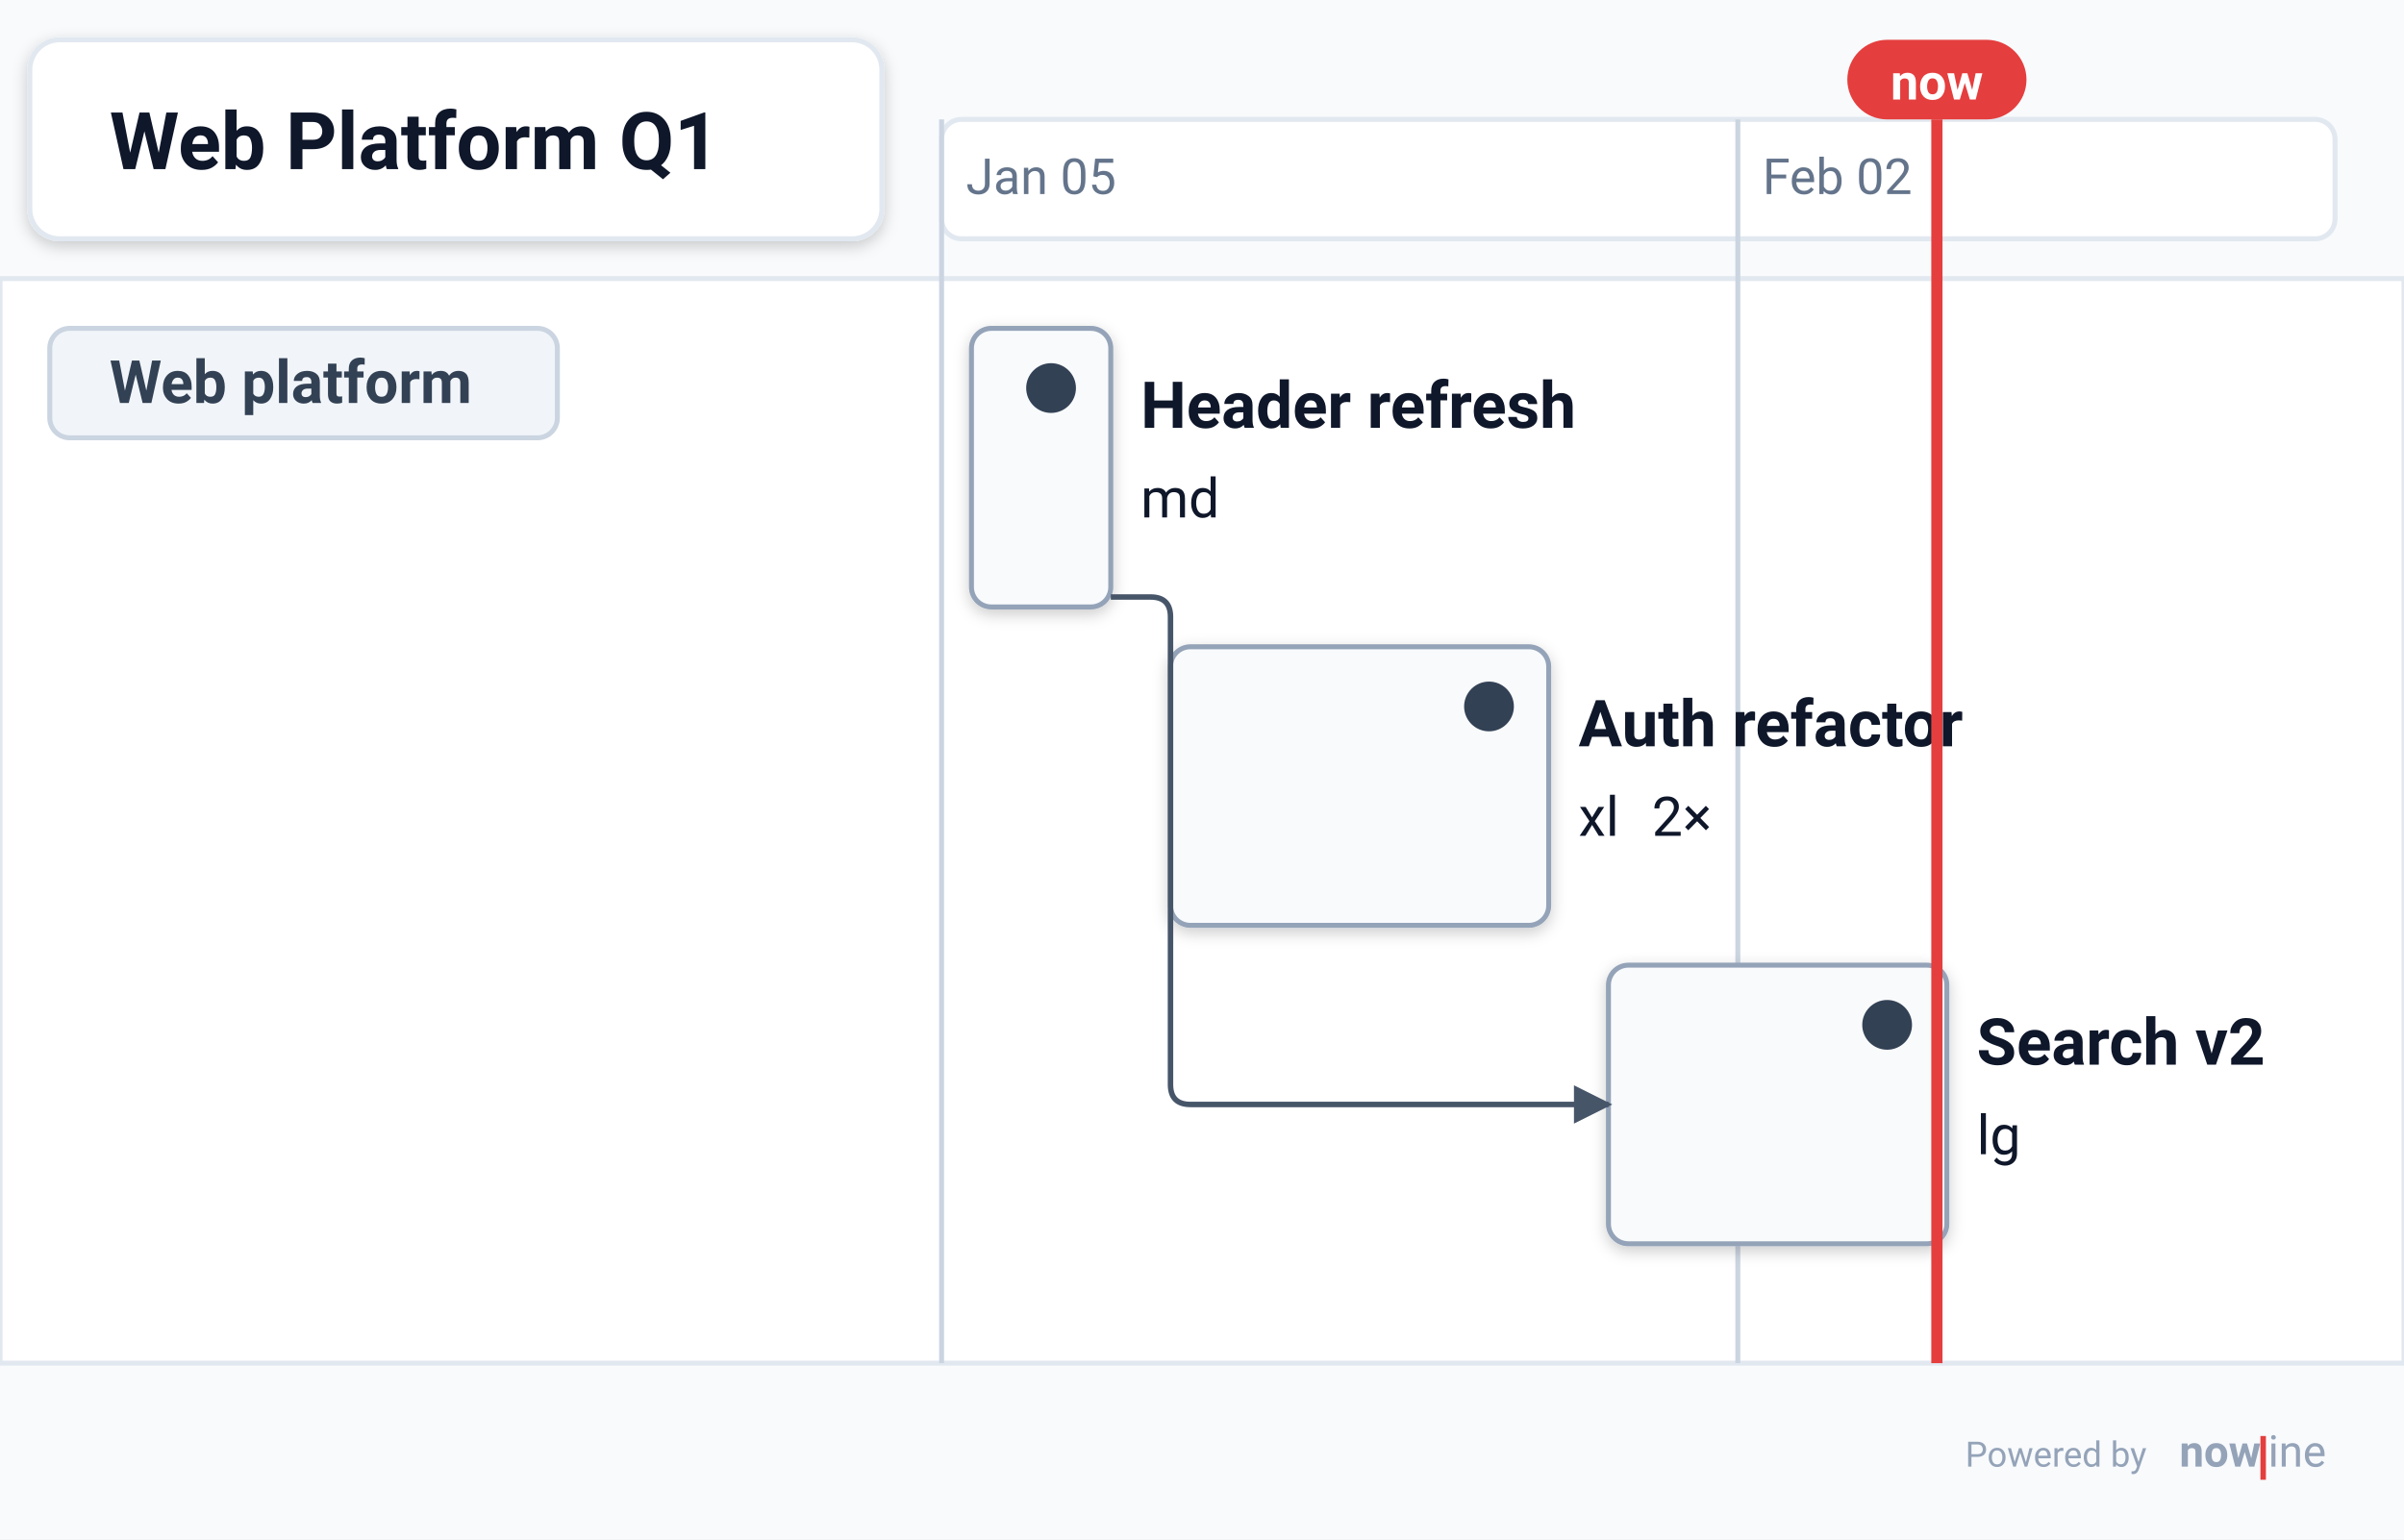
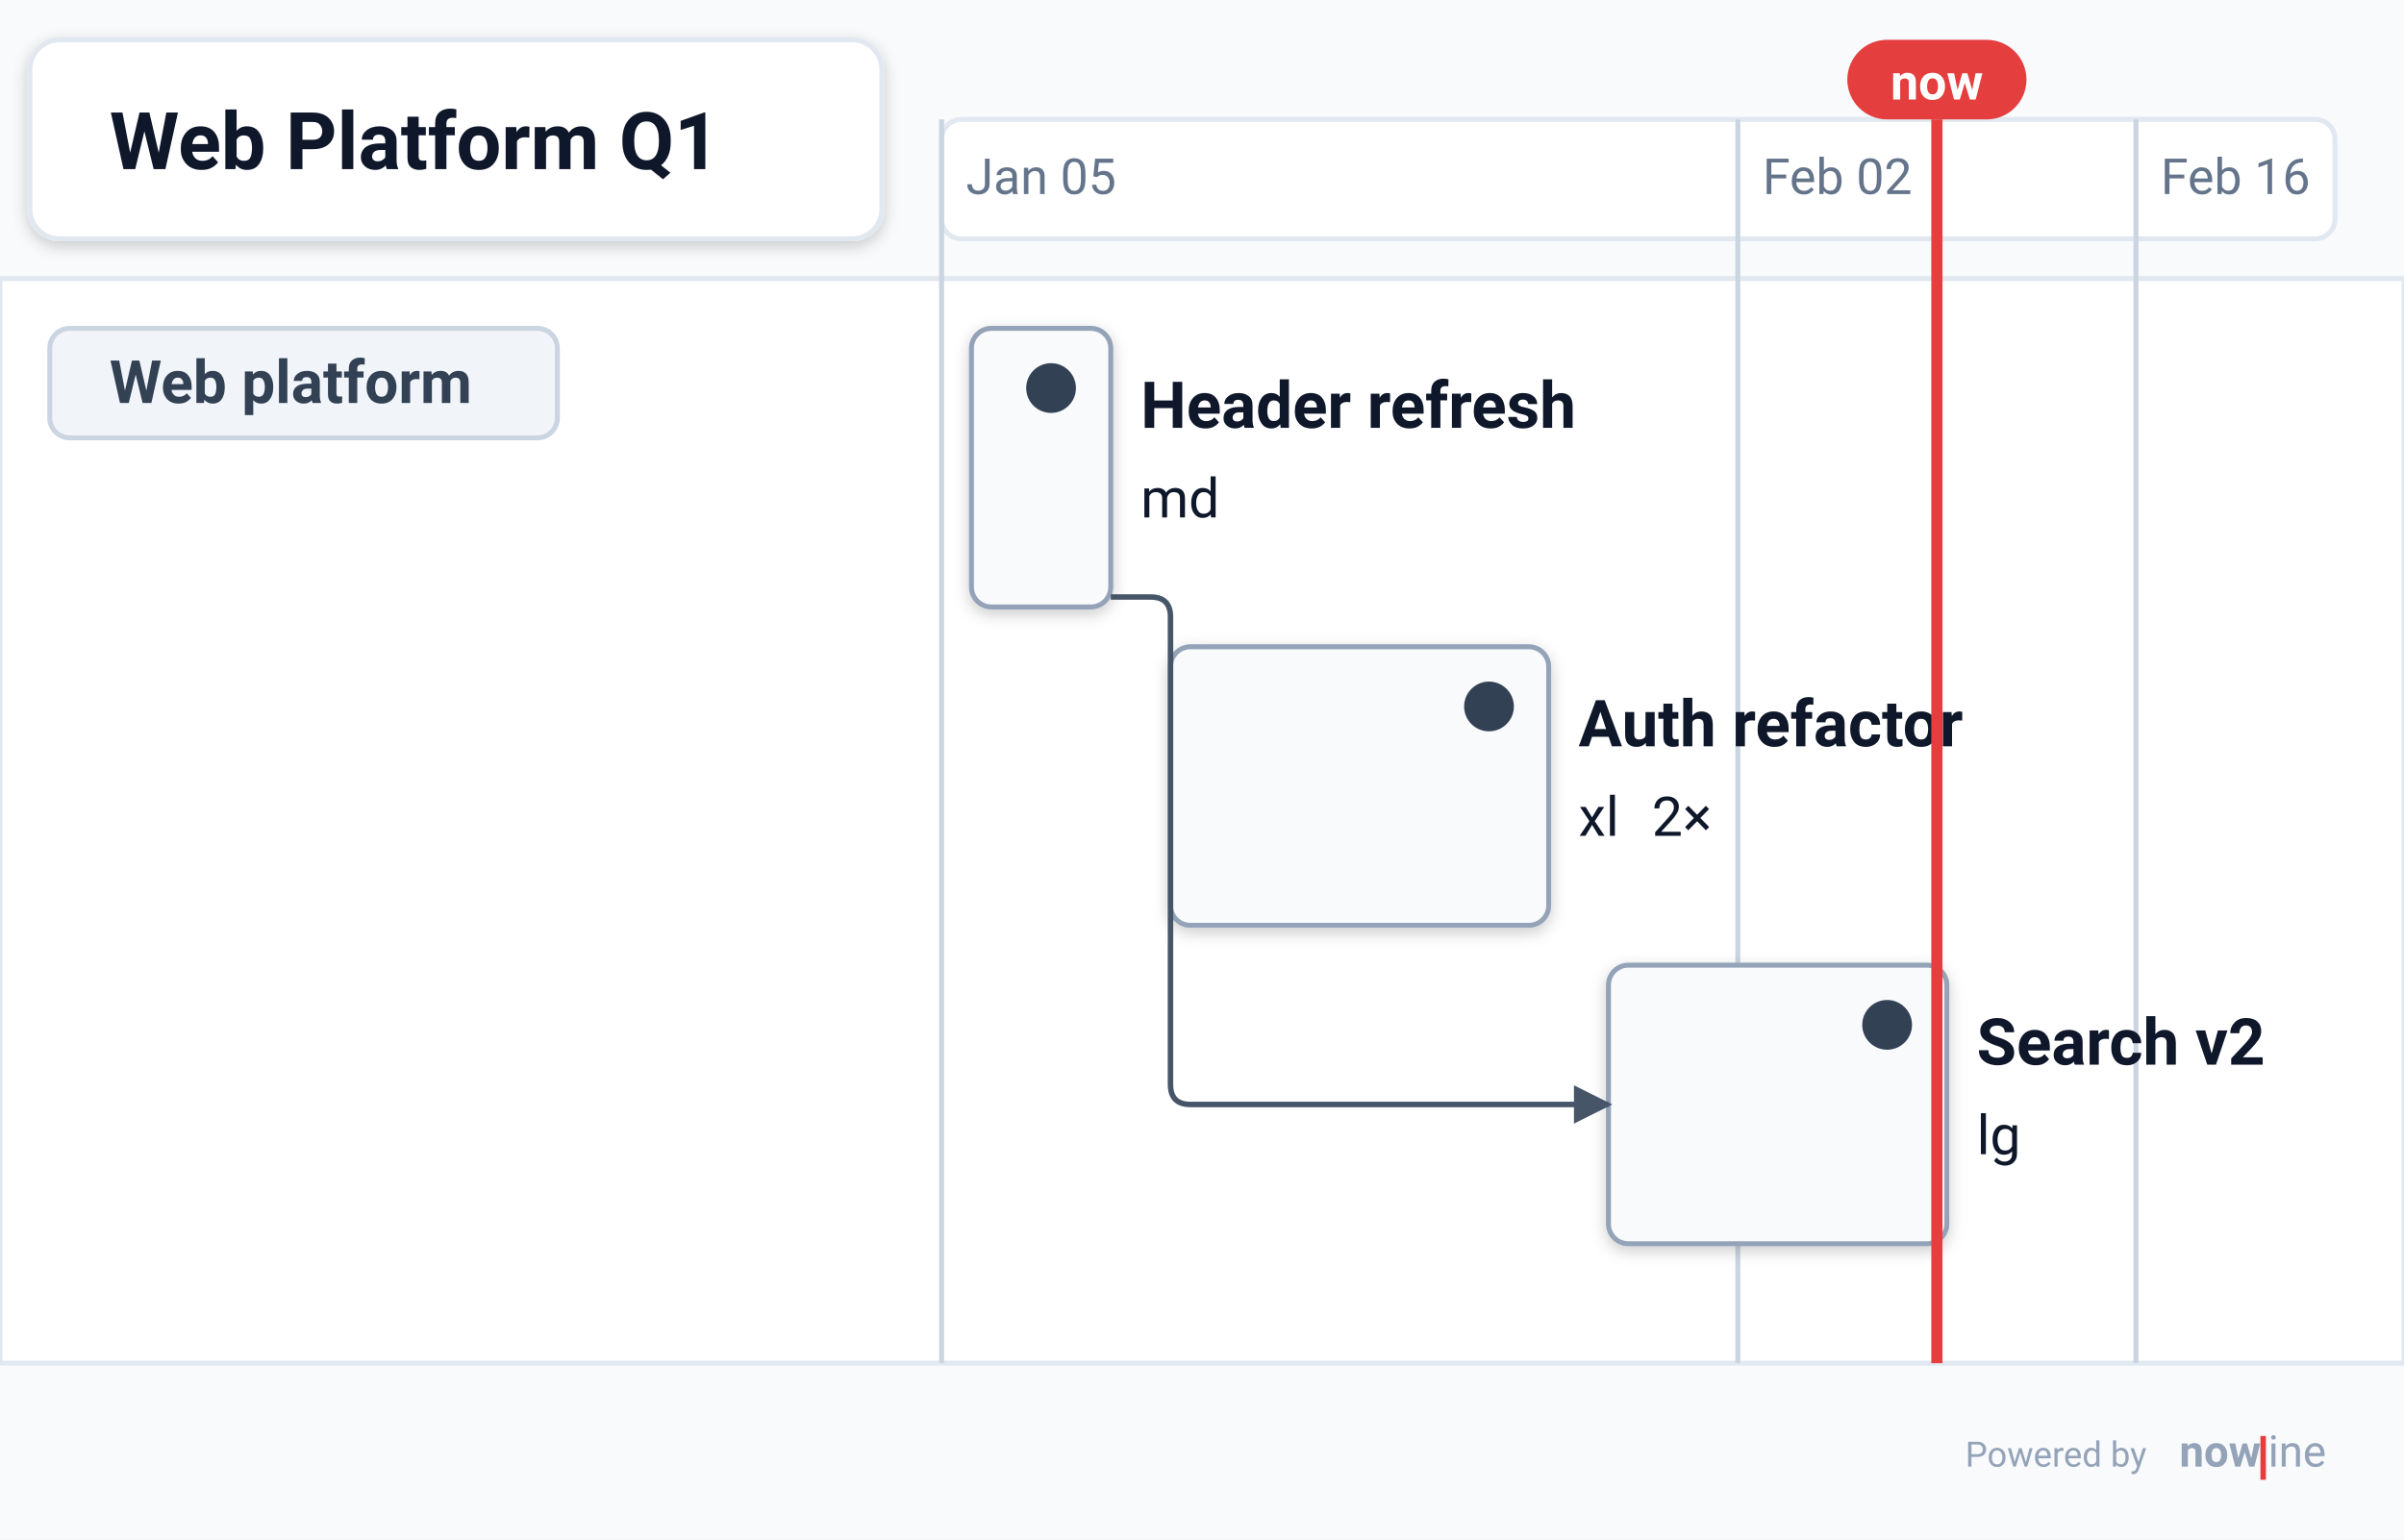
<svg xmlns="http://www.w3.org/2000/svg" data-generator="nowline" data-theme="light" height="309.44" viewBox="0 0 483.06 309.44" width="483.06">
  <defs>
    <filter height="200%" id="nl-0-root-shadow-subtle" width="200%" x="-50%" y="-50%">
      <feGaussianBlur in="SourceAlpha" stdDeviation="1.5" />
      <feOffset dx="0" dy="1" result="offsetblur" />
      <feComponentTransfer>
        <feFuncA type="linear" slope="0.2" />
      </feComponentTransfer>
      <feMerge>
        <feMergeNode />
        <feMergeNode in="SourceGraphic" />
      </feMerge>
    </filter>
    <filter height="200%" id="nl-0-root-shadow-soft" width="200%" x="-50%" y="-50%">
      <feGaussianBlur in="SourceAlpha" stdDeviation="5" />
      <feOffset dx="0" dy="3" result="offsetblur" />
      <feComponentTransfer>
        <feFuncA type="linear" slope="0.3" />
      </feComponentTransfer>
      <feMerge>
        <feMergeNode />
        <feMergeNode in="SourceGraphic" />
      </feMerge>
    </filter>
    <filter height="200%" id="nl-0-root-shadow-hard" width="200%" x="-50%" y="-50%">
      <feGaussianBlur in="SourceAlpha" stdDeviation="0" />
      <feOffset dx="2" dy="2" result="offsetblur" />
      <feComponentTransfer>
        <feFuncA type="linear" slope="0.45" />
      </feComponentTransfer>
      <feMerge>
        <feMergeNode />
        <feMergeNode in="SourceGraphic" />
      </feMerge>
    </filter>
    <marker id="nl-0-root-arrow" viewBox="0 0 10 10" refX="9" refY="5" markerWidth="7" markerHeight="7" orient="auto">
      <path d="M 0 0 L 10 5 L 0 10 z" fill="#475569" />
    </marker>
    <marker id="nl-0-root-arrow-light" viewBox="0 0 10 10" refX="9" refY="5" markerWidth="7" markerHeight="7" orient="auto">
      <path d="M 0 0 L 10 5 L 0 10 z" fill="#94a3b8" />
    </marker>
    <marker id="nl-0-root-arrow-dark" viewBox="0 0 10 10" refX="9" refY="5" markerWidth="7" markerHeight="7" orient="auto">
      <path d="M 0 0 L 10 5 L 0 10 z" fill="#0f172a" />
    </marker>
  </defs>
  <rect fill="#f8fafc" height="309.44" width="483.06" x="0" y="0" />
  <g data-layer="timeline">
    <rect fill="#ffffff" height="24" rx="4" ry="4" stroke="#e2e8f0" stroke-width="1" width="280" x="189.2" y="24" />
    <text fill="#64748b" font-family="system-ui, -apple-system, &quot;Segoe UI&quot;, Roboto, sans-serif" font-size="10" text-anchor="middle" x="209.2" y="39">Jan 05</text>
    <text fill="#64748b" font-family="system-ui, -apple-system, &quot;Segoe UI&quot;, Roboto, sans-serif" font-size="10" text-anchor="middle" x="369.2" y="39">Feb 02</text>
+     <text fill="#64748b" font-family="system-ui, -apple-system, &quot;Segoe UI&quot;, Roboto, sans-serif" font-size="10" text-anchor="middle" x="449.2" y="39">Feb 16</text>
  </g>
  <g data-id="web" data-layer="swimlane-bg">
    <rect fill="#ffffff" height="218" stroke="#e2e8f0" stroke-width="1" width="483.06" x="0" y="56" />
  </g>
  <g data-layer="grid">
    <line stroke="#cbd5e1" stroke-width="1" x1="189.2" x2="189.2" y1="24" y2="274" />
    <line stroke="#cbd5e1" stroke-width="1" x1="349.2" x2="349.2" y1="24" y2="274" />
+     <line stroke="#cbd5e1" stroke-width="1" x1="429.2" x2="429.2" y1="24" y2="274" />
  </g>
  <g data-id="web" data-layer="swimlane">
    <rect fill="#f1f5f9" height="22" rx="4" ry="4" stroke="#cbd5e1" stroke-width="1" width="102" x="10" y="66" />
    <text fill="#334155" font-family="system-ui, -apple-system, &quot;Segoe UI&quot;, Roboto, sans-serif" font-size="12" font-weight="600" x="22" y="81">Web platform</text>
    <g data-id="header-refresh" data-layer="item">
      <rect fill="#f8fafc" filter="url(#nl-0-root-shadow-subtle)" height="56" rx="4" ry="4" stroke="#94a3b8" stroke-width="1" width="28" x="195.2" y="66" />
      <circle cx="211.2" cy="78" fill="#334155" r="5" />
      <text fill="#0f172a" font-family="system-ui, -apple-system, &quot;Segoe UI&quot;, Roboto, sans-serif" font-size="13" font-weight="600" x="229.2" y="86">Header refresh</text>
      <text fill="#0f172a" font-family="system-ui, -apple-system, &quot;Segoe UI&quot;, Roboto, sans-serif" font-size="11" x="229.2" y="104">md</text>
    </g>
    <g data-id="auth-refactor" data-layer="item">
      <rect fill="#f8fafc" filter="url(#nl-0-root-shadow-subtle)" height="56" rx="4" ry="4" stroke="#94a3b8" stroke-width="1" width="76" x="235.2" y="130" />
      <circle cx="299.2" cy="142" fill="#334155" r="5" />
      <text fill="#0f172a" font-family="system-ui, -apple-system, &quot;Segoe UI&quot;, Roboto, sans-serif" font-size="13" font-weight="600" x="317.2" y="150">Auth refactor</text>
      <text x="317.2" y="168" font-family="system-ui, -apple-system, &quot;Segoe UI&quot;, Roboto, sans-serif" font-size="11" fill="#0f172a">xl<tspan dx="6.6">2×</tspan>
      </text>
    </g>
    <g data-id="search-v2" data-layer="item">
      <rect fill="#f8fafc" filter="url(#nl-0-root-shadow-subtle)" height="56" rx="4" ry="4" stroke="#94a3b8" stroke-width="1" width="68" x="323.2" y="194" />
      <circle cx="379.2" cy="206" fill="#334155" r="5" />
      <text fill="#0f172a" font-family="system-ui, -apple-system, &quot;Segoe UI&quot;, Roboto, sans-serif" font-size="13" font-weight="600" x="397.2" y="214">Search v2</text>
      <text fill="#0f172a" font-family="system-ui, -apple-system, &quot;Segoe UI&quot;, Roboto, sans-serif" font-size="11" x="397.2" y="232">lg</text>
    </g>
  </g>
  <path d="M223.2 120 L231.2 120 Q235.2 120 235.2 124 L235.2 218 Q235.2 222 239.2 222 L323.2 222" fill="none" marker-end="url(#nl-0-root-arrow)" stroke="#475569" stroke-linejoin="round" stroke-width="1.1" />
  <g data-layer="nowline">
    <line stroke="#e53e3e" stroke-width="2.25" x1="389.2" x2="389.2" y1="24" y2="274" />
    <rect fill="#e53e3e" height="16" rx="8" ry="8" width="36" x="371.2" y="8" />
    <text fill="#ffffff" font-family="system-ui, -apple-system, &quot;Segoe UI&quot;, Roboto, sans-serif" font-size="10" font-weight="700" text-anchor="middle" x="389.2" y="20">now</text>
  </g>
  <g data-id="nl-0-root-header" data-layer="header">
    <rect fill="#ffffff" filter="url(#nl-0-root-shadow-subtle)" height="40" rx="6" ry="6" stroke="#e2e8f0" stroke-width="1" width="171.2" x="6" y="8" />
    <text fill="#0f172a" font-family="system-ui, -apple-system, &quot;Segoe UI&quot;, Roboto, sans-serif" font-size="16" font-weight="600" x="22" y="34">Web Platform Q1</text>
  </g>
  <a aria-label="Powered by nowline" href="https://nowline.io" rel="noopener" target="_blank">
    <g data-layer="attribution">
      <g transform="translate(394.9 286) scale(0.22)">
        <text fill="#94a3b8" font-family="system-ui, -apple-system, &quot;Segoe UI&quot;, Roboto, sans-serif" font-size="32" font-weight="400" x="0" y="40">Powered by</text>
        <text fill="#94a3b8" font-family="system-ui, -apple-system, &quot;Segoe UI&quot;, Roboto, sans-serif" font-size="40" font-weight="700" x="195.6" y="40">now</text>
        <rect fill="#e53e3e" height="40" width="5" x="269.6" y="12" />
        <text fill="#94a3b8" font-family="system-ui, -apple-system, &quot;Segoe UI&quot;, Roboto, sans-serif" font-size="40" font-weight="400" x="276.6" y="40">ine</text>
      </g>
    </g>
  </a>
</svg>
